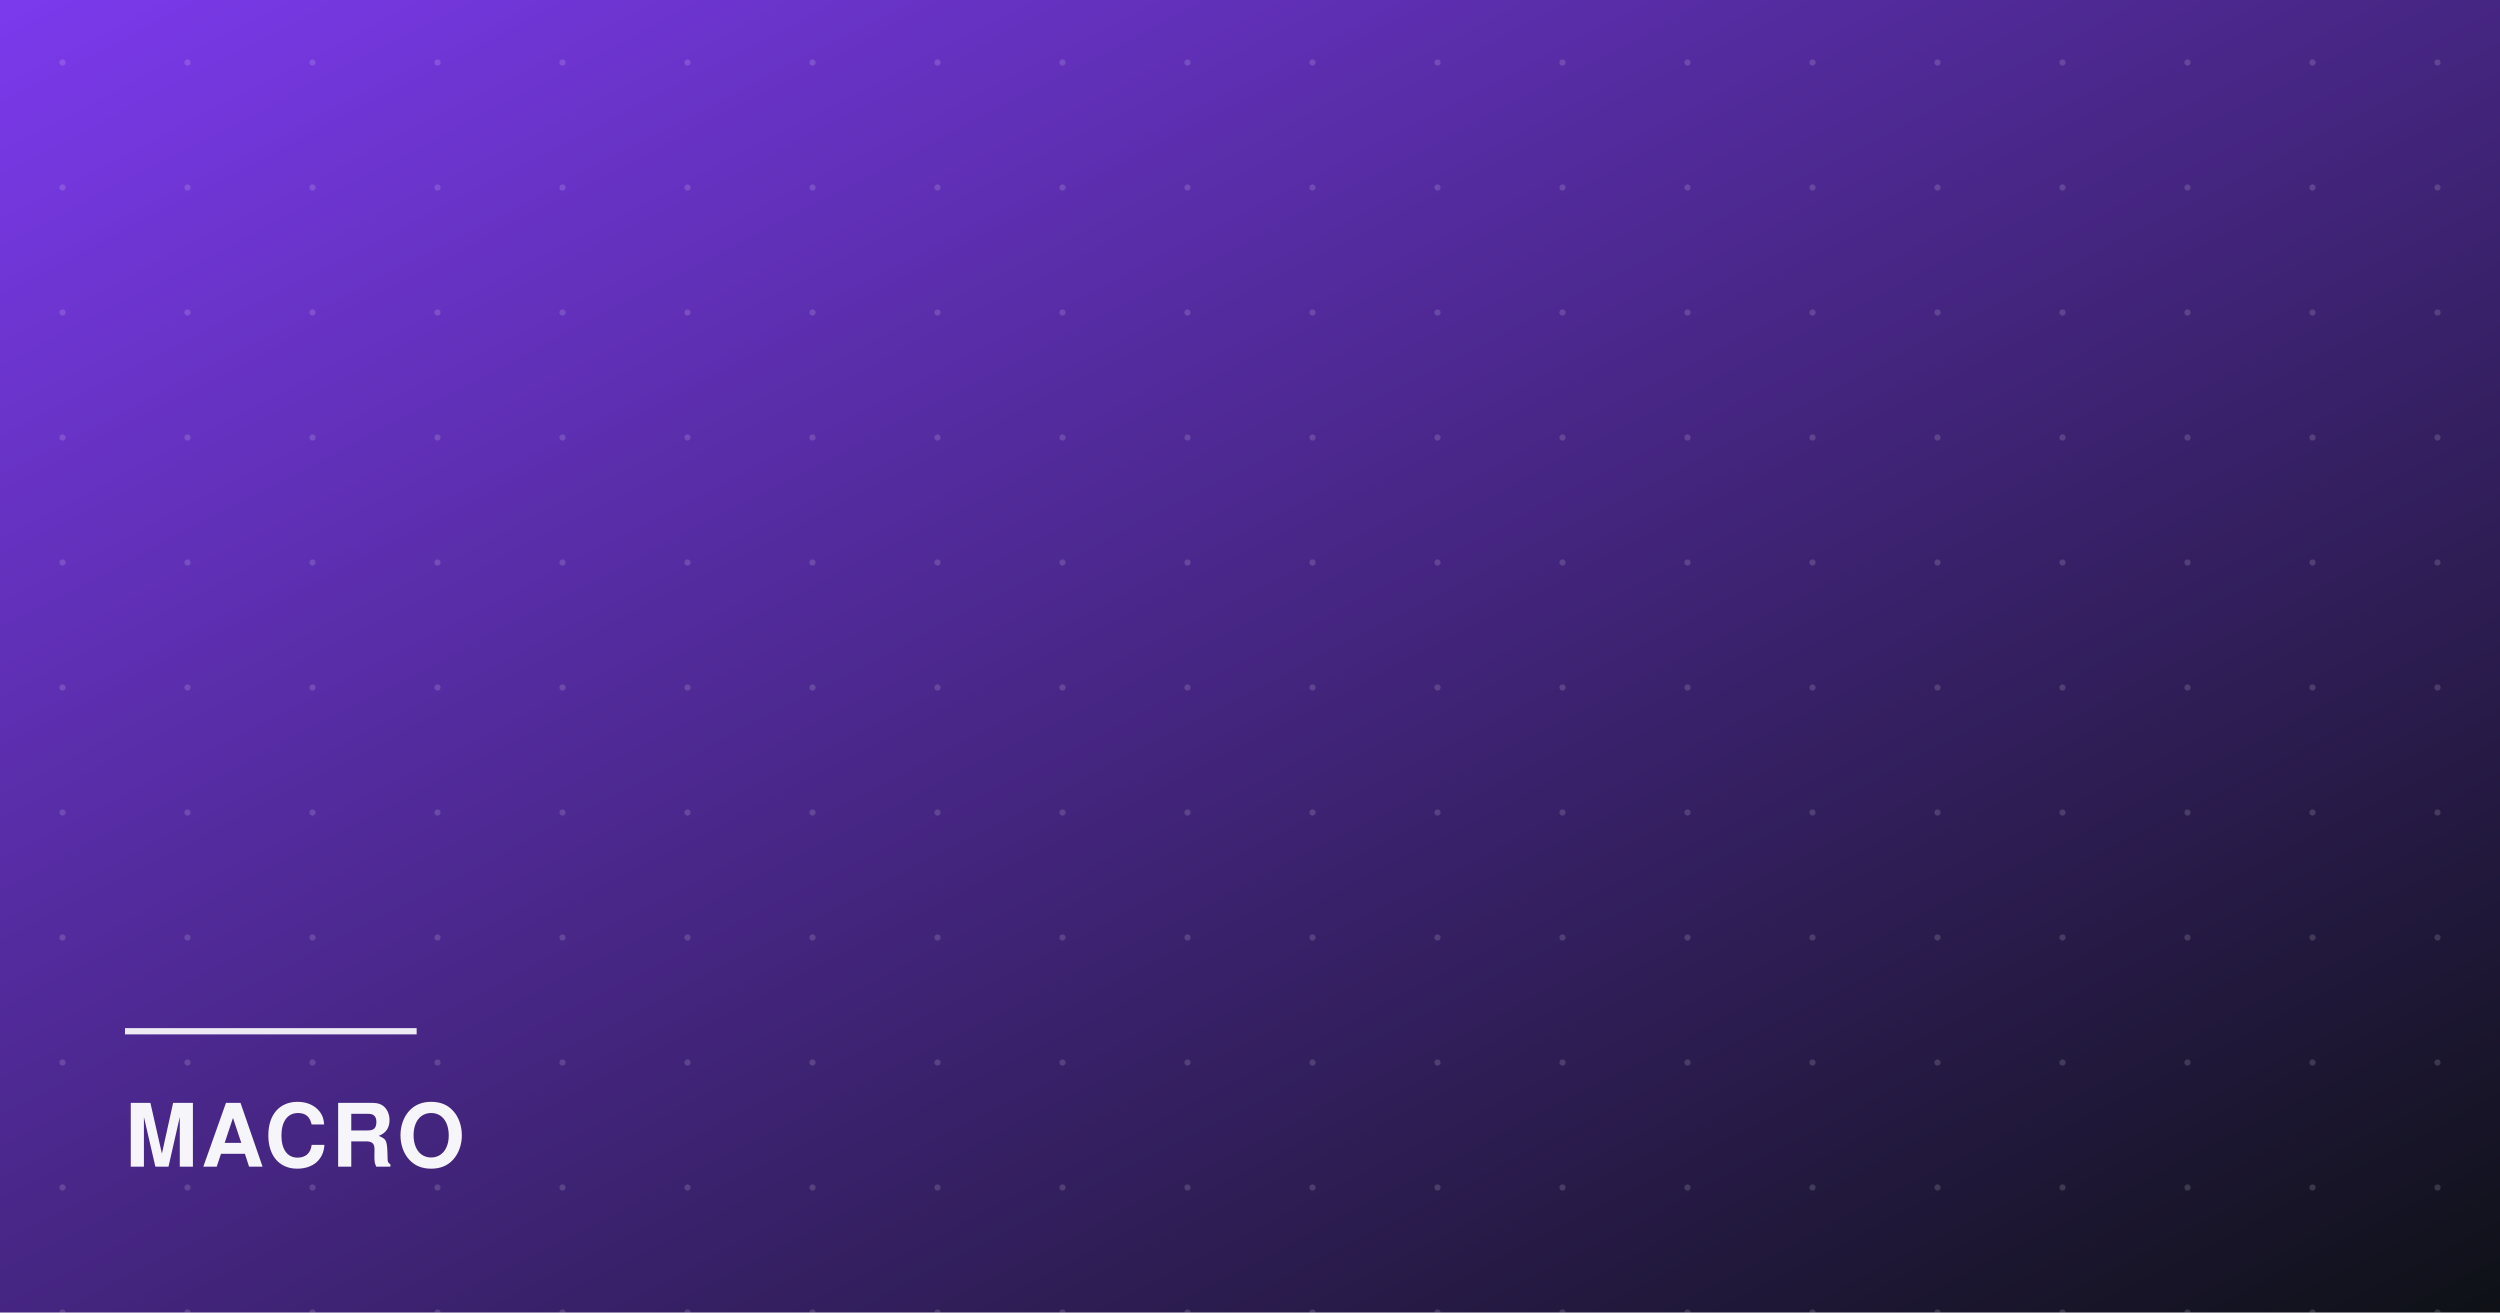
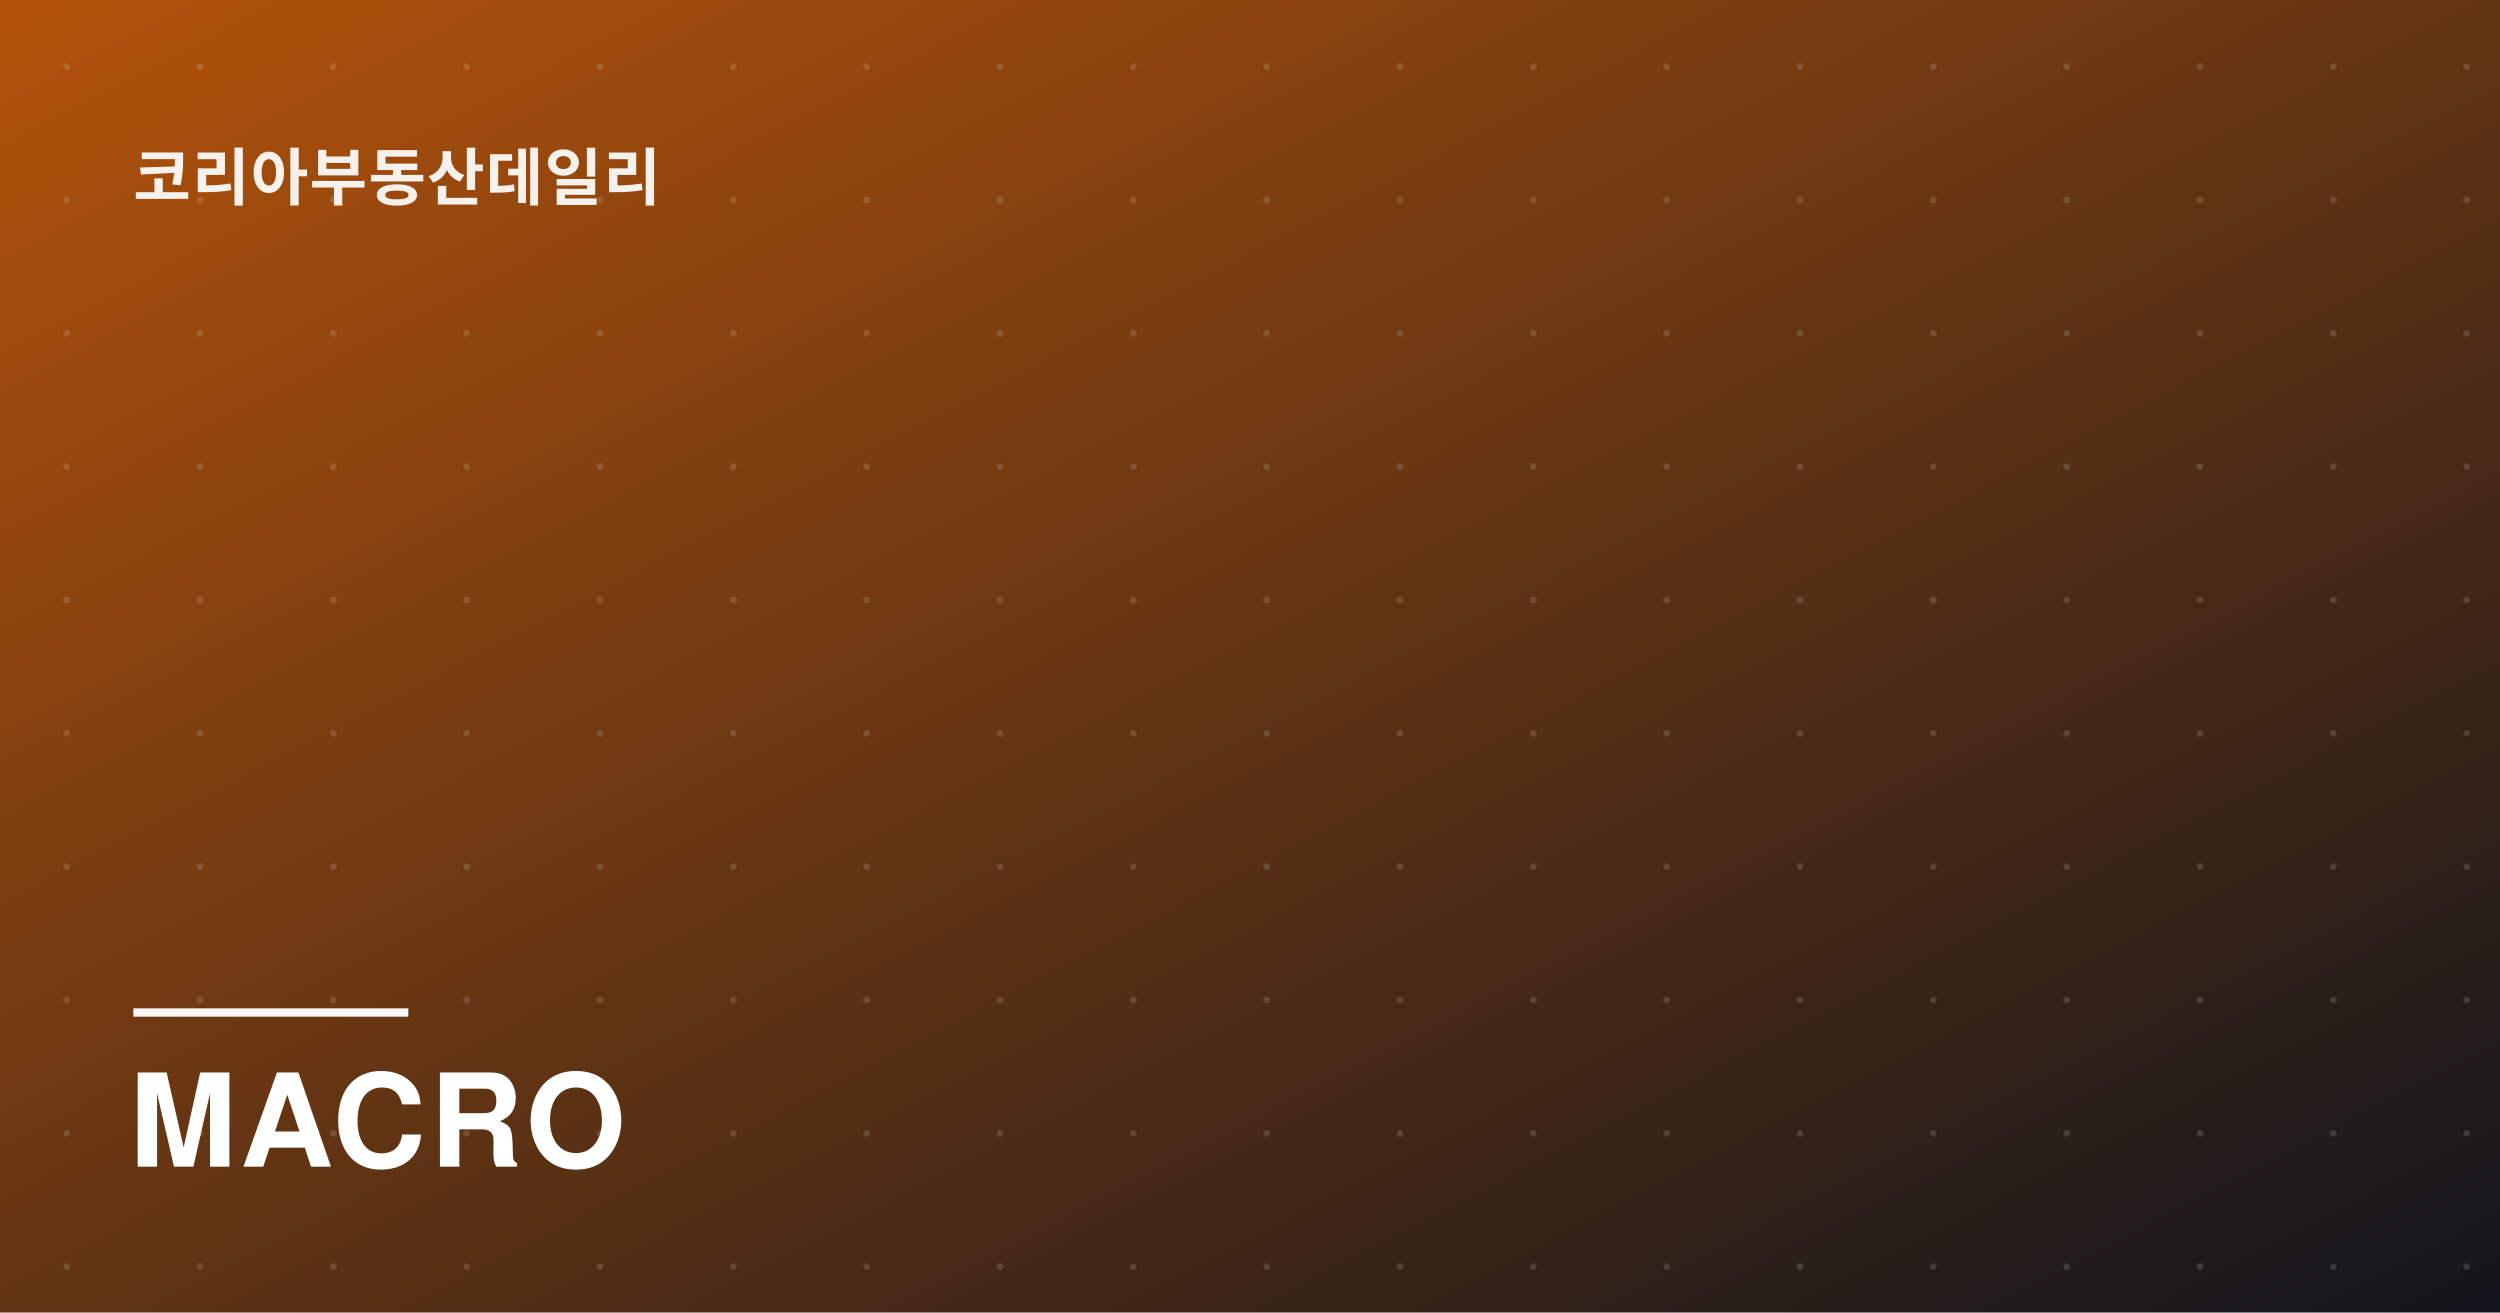
<svg xmlns="http://www.w3.org/2000/svg" viewBox="0 0 1200 630" width="1200" height="630">
  <defs>
    <linearGradient id="g" x1="0" y1="0" x2="1" y2="1">
-       <stop offset="0" stop-color="#7c3aed" />
-       <stop offset="1" stop-color="#0e1116" />
+       <stop offset="0" stop-color="#b4530a" />
+       <stop offset="1" stop-color="#11151c" />
    </linearGradient>
-     <pattern id="p" width="60" height="60" patternUnits="userSpaceOnUse">
-       <circle cx="30" cy="30" r="1.5" fill="rgba(255,255,255,0.15)" />
+     <pattern id="p" width="64" height="64" patternUnits="userSpaceOnUse">
+       <circle cx="32" cy="32" r="1.6" fill="rgba(255,255,255,0.14)" />
    </pattern>
  </defs>
  <rect width="1200" height="630" fill="url(#g)" />
  <rect width="1200" height="630" fill="url(#p)" />
-   <text x="60" y="560" font-family="-apple-system,Helvetica,sans-serif" font-size="42" font-weight="700" fill="white" letter-spacing="0.04em" opacity="0.95">MACRO</text>
-   <line x1="60" y1="495" x2="200" y2="495" stroke="white" stroke-width="3" opacity="0.9" />
+   <text x="64" y="96" font-family="-apple-system,'Apple SD Gothic Neo','Noto Sans KR',sans-serif" font-size="30" font-weight="800" fill="rgba(255,255,255,0.92)" letter-spacing="0.02em">코리아부동산데일리</text>
+   <line x1="64" y1="486" x2="196" y2="486" stroke="white" stroke-width="4" opacity="0.95" />
+   <text x="62" y="560" font-family="-apple-system,Helvetica,sans-serif" font-size="62" font-weight="800" fill="white" letter-spacing="0.03em">MACRO</text>
</svg>
